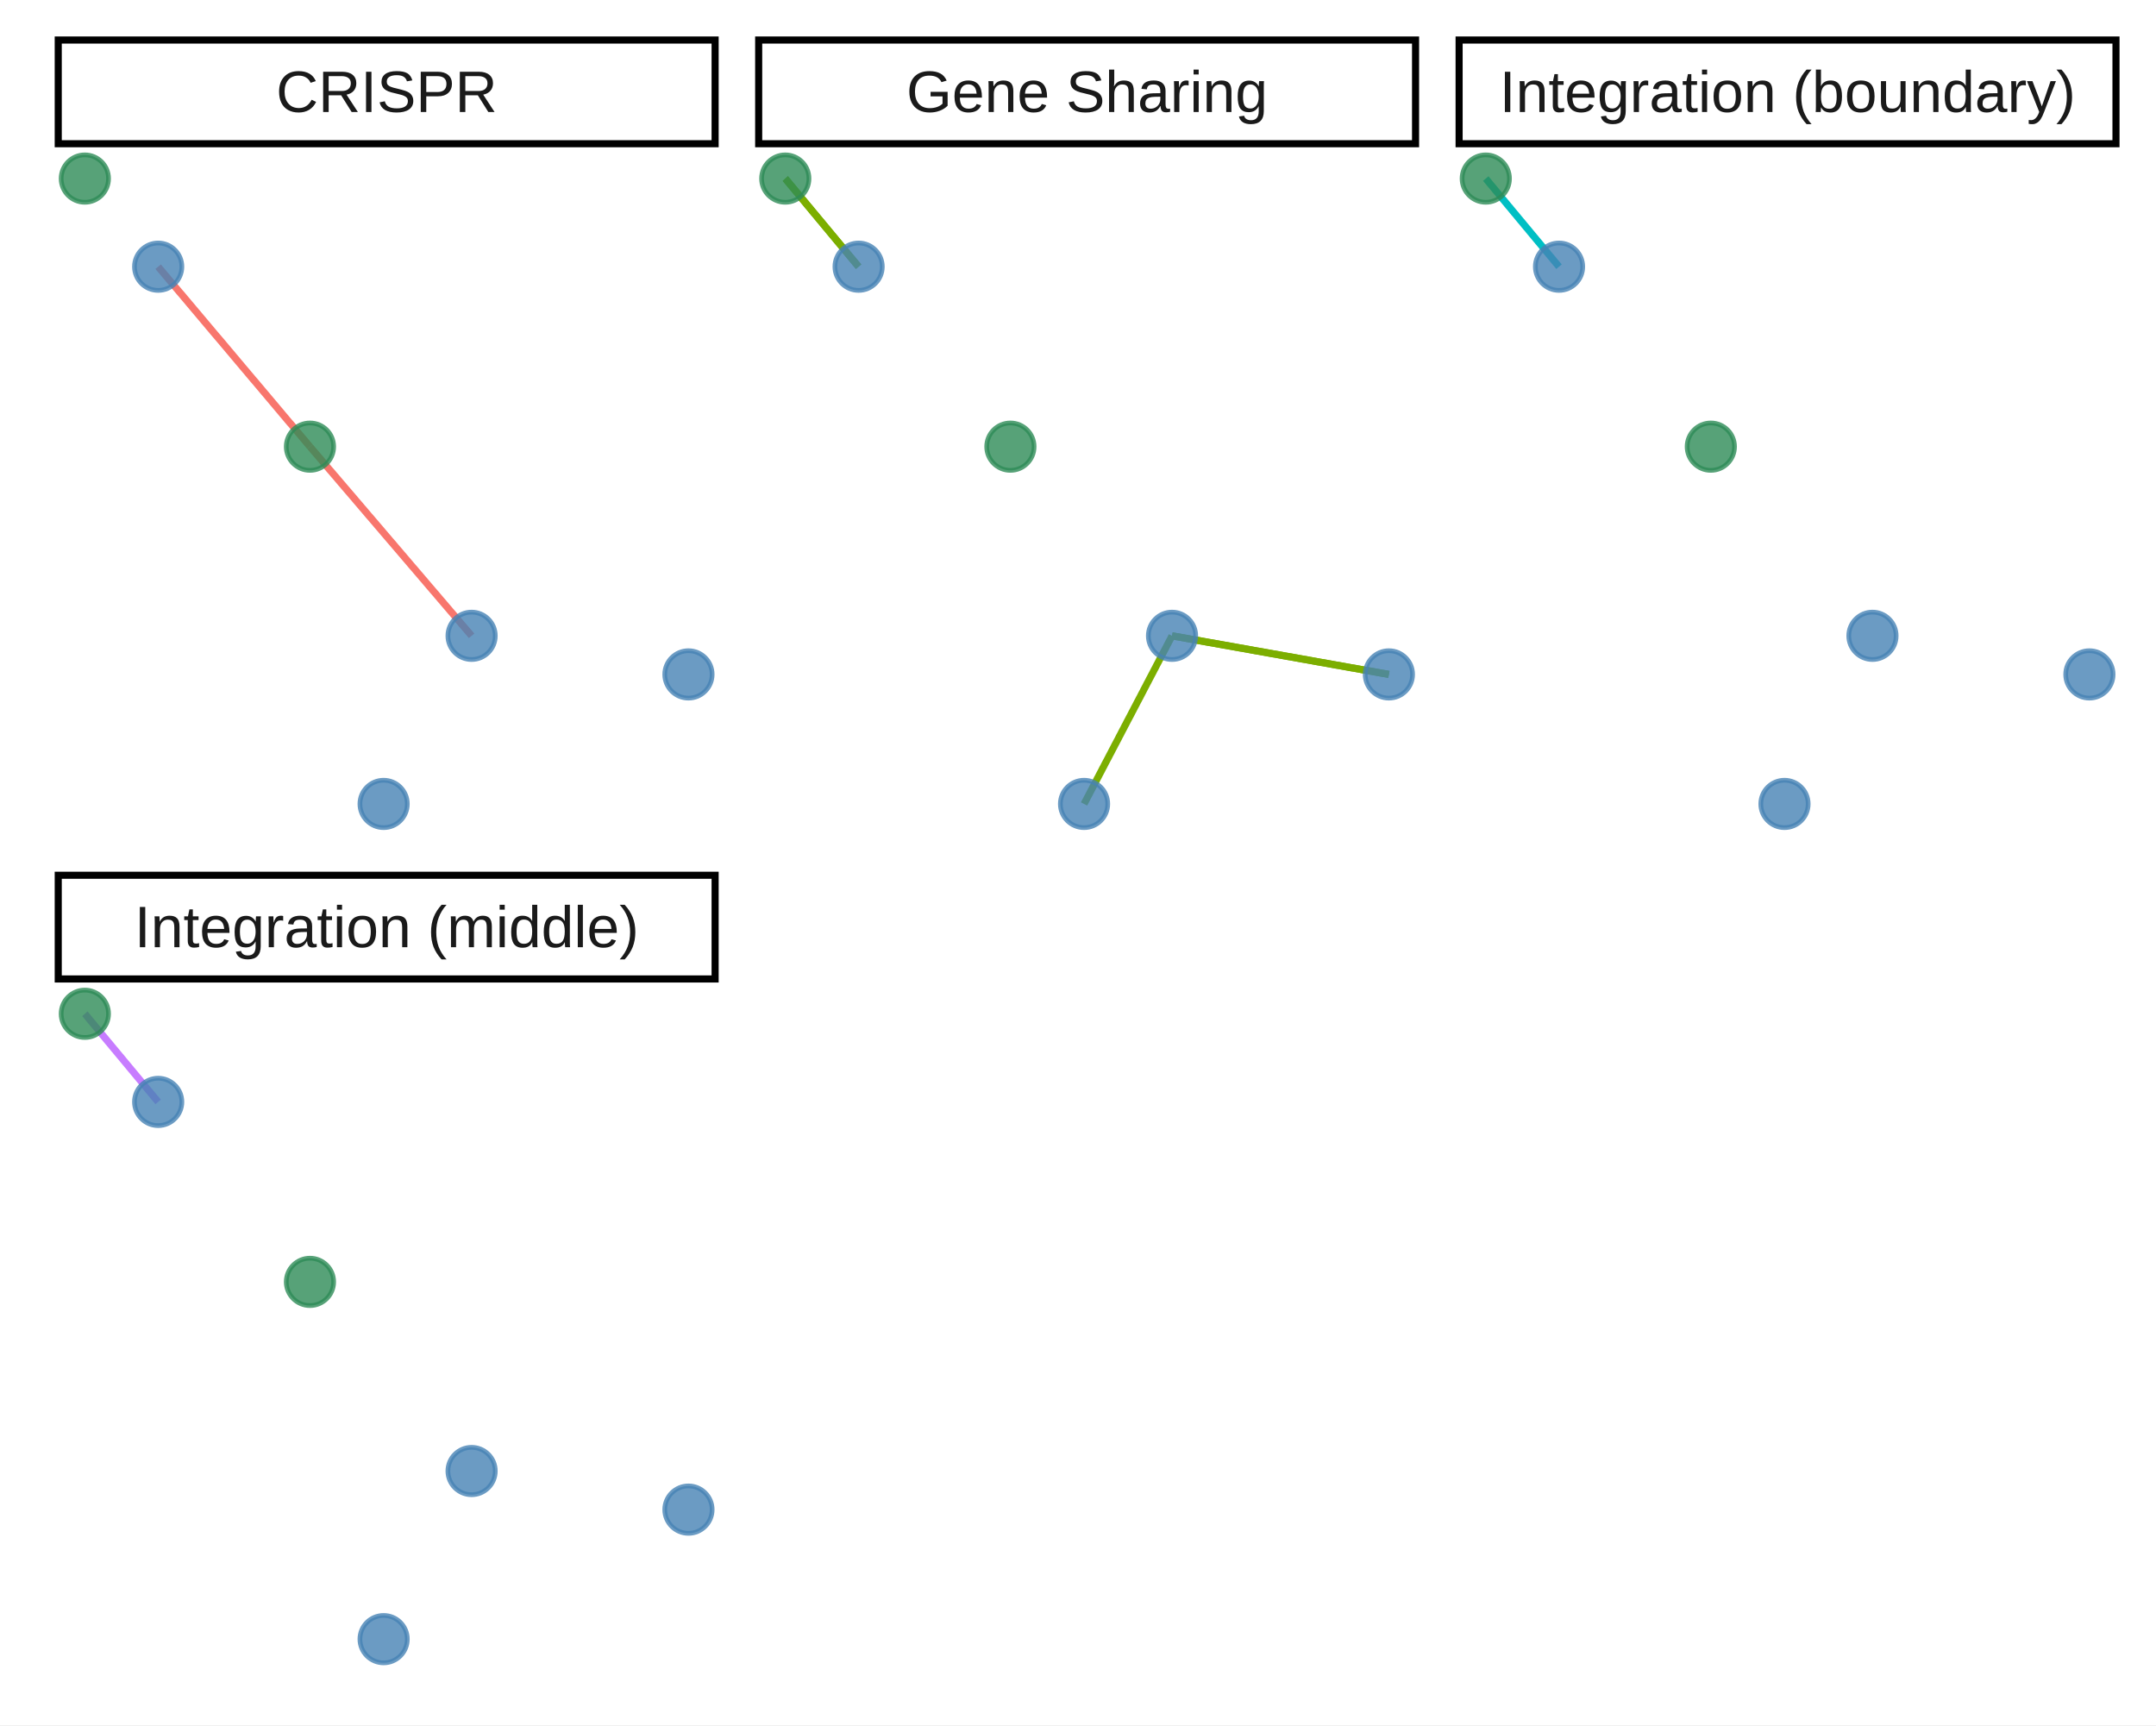
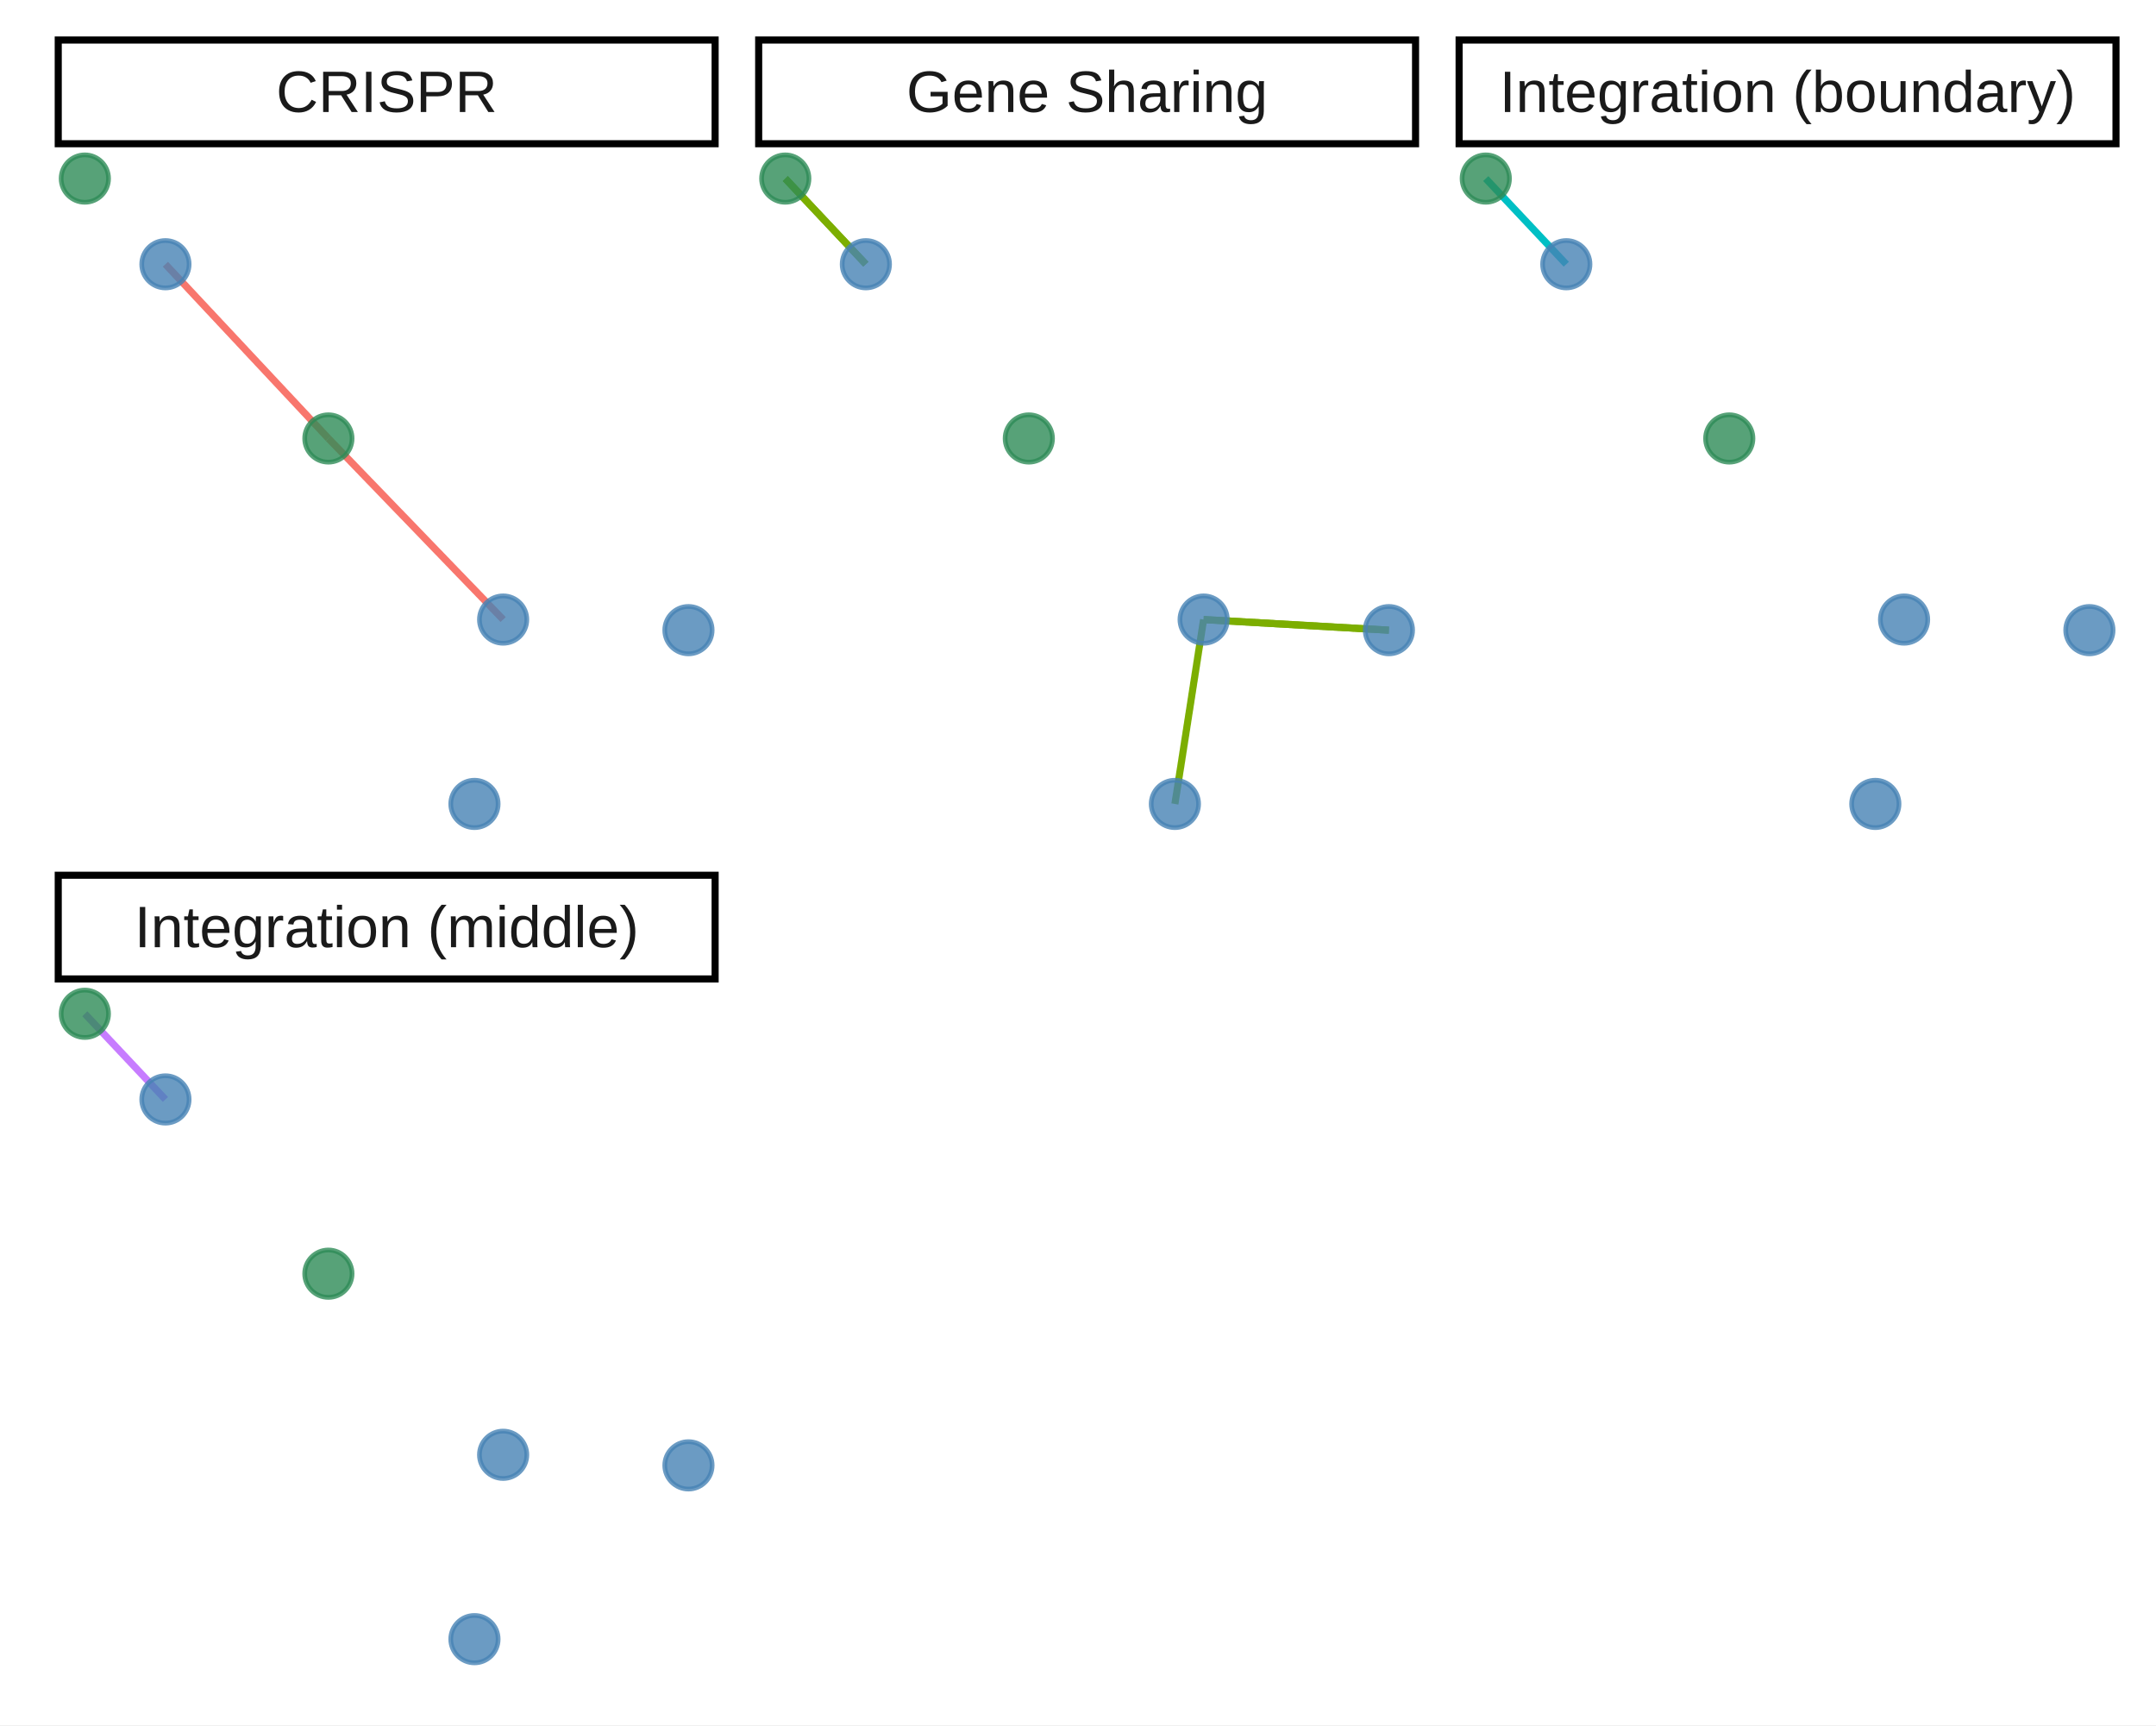
<svg xmlns="http://www.w3.org/2000/svg" width="324.00pt" height="259.20pt" viewBox="0 0 324.00 259.20">
  <g class="svglite">
    <defs>
      <style type="text/css">
    .svglite line, .svglite polyline, .svglite polygon, .svglite path, .svglite rect, .svglite circle {
      fill: none;
      stroke: #000000;
      stroke-linecap: round;
      stroke-linejoin: round;
      stroke-miterlimit: 10.00;
    }
    .svglite text {
      white-space: pre;
    }
    .svglite g.glyphgroup path {
      fill: inherit;
      stroke: none;
    }
  </style>
    </defs>
    <rect width="100%" height="100%" style="stroke: none; fill: #FFFFFF;" />
    <defs>
      <clipPath id="cpMC4wMHwzMjQuMDB8MC4wMHwyNTkuMjA=">
        <rect x="0.00" y="0.00" width="324.00" height="259.20" />
      </clipPath>
    </defs>
    <g clip-path="url(#cpMC4wMHwzMjQuMDB8MC4wMHwyNTkuMjA=)">
      <rect x="0" y="0" width="324.00" height="259.20" style="stroke-width: 1.07; stroke: #FFFFFF; fill: #FFFFFF;" />
    </g>
    <defs>
      <clipPath id="cpOC4yMnwxMDguMDB8MjIuMTN8MTI1LjQ5">
        <rect x="8.22" y="22.13" width="99.78" height="103.36" />
      </clipPath>
    </defs>
    <g clip-path="url(#cpOC4yMnwxMDguMDB8MjIuMTN8MTI1LjQ5)">
      <rect x="8.22" y="22.13" width="99.78" height="103.36" style="stroke-width: 1.07; stroke: none; fill: #FFFFFF;" />
-       <polyline points="46.58,67.11 46.83,67.40 47.07,67.69 47.32,67.97 47.56,68.26 47.81,68.55 48.05,68.83 48.30,69.12 48.54,69.41 48.79,69.70 49.03,69.98 49.28,70.27 49.52,70.56 49.77,70.84 50.02,71.13 50.26,71.42 50.51,71.70 50.75,71.99 51.00,72.28 51.24,72.57 51.49,72.85 51.73,73.14 51.98,73.43 52.22,73.71 52.47,74.00 52.72,74.29 52.96,74.57 53.21,74.86 53.45,75.15 53.70,75.44 53.94,75.72 54.19,76.01 54.43,76.30 54.68,76.58 54.92,76.87 55.17,77.16 55.41,77.45 55.66,77.73 55.91,78.02 56.15,78.31 56.40,78.59 56.64,78.88 56.89,79.17 57.13,79.45 57.38,79.74 57.62,80.03 57.87,80.32 58.11,80.60 58.36,80.89 58.60,81.18 58.85,81.46 59.10,81.75 59.34,82.04 59.59,82.33 59.83,82.61 60.08,82.90 60.32,83.19 60.57,83.47 60.81,83.76 61.06,84.05 61.30,84.33 61.55,84.62 61.79,84.91 62.04,85.20 62.29,85.48 62.53,85.77 62.78,86.06 63.02,86.34 63.27,86.63 63.51,86.92 63.76,87.20 64.00,87.49 64.25,87.78 64.49,88.07 64.74,88.35 64.98,88.64 65.23,88.93 65.48,89.21 65.72,89.50 65.97,89.79 66.21,90.08 66.46,90.36 66.70,90.65 66.95,90.94 67.19,91.22 67.44,91.51 67.68,91.80 67.93,92.08 68.17,92.37 68.42,92.66 68.67,92.95 68.91,93.23 69.16,93.52 69.40,93.81 69.65,94.09 69.89,94.38 70.14,94.67 70.38,94.95 70.63,95.24 70.87,95.53 " style="stroke-width: 1.07; stroke: #F8766D; stroke-linecap: butt;" />
-       <polyline points="46.58,67.11 46.35,66.84 46.12,66.57 45.89,66.29 45.66,66.02 45.43,65.75 45.20,65.47 44.97,65.20 44.74,64.93 44.51,64.65 44.28,64.38 44.05,64.11 43.82,63.83 43.58,63.56 43.35,63.29 43.12,63.02 42.89,62.74 42.66,62.47 42.43,62.20 42.20,61.92 41.97,61.65 41.74,61.38 41.51,61.10 41.28,60.83 41.05,60.56 40.82,60.28 40.59,60.01 40.36,59.74 40.13,59.46 39.90,59.19 39.67,58.92 39.44,58.65 39.21,58.37 38.98,58.10 38.75,57.83 38.52,57.55 38.29,57.28 38.05,57.01 37.82,56.73 37.59,56.46 37.36,56.19 37.13,55.91 36.90,55.64 36.67,55.37 36.44,55.10 36.21,54.82 35.98,54.55 35.75,54.28 35.52,54.00 35.29,53.73 35.06,53.46 34.83,53.18 34.60,52.91 34.37,52.64 34.14,52.36 33.91,52.09 33.68,51.82 33.45,51.54 33.22,51.27 32.99,51.00 32.76,50.73 32.52,50.45 32.29,50.18 32.06,49.91 31.83,49.63 31.60,49.36 31.37,49.09 31.14,48.81 30.91,48.54 30.68,48.27 30.45,47.99 30.22,47.72 29.99,47.45 29.76,47.17 29.53,46.90 29.30,46.63 29.07,46.36 28.84,46.08 28.61,45.81 28.38,45.54 28.15,45.26 27.92,44.99 27.69,44.72 27.46,44.44 27.23,44.17 26.99,43.90 26.76,43.62 26.53,43.35 26.30,43.08 26.07,42.81 25.84,42.53 25.61,42.26 25.38,41.99 25.15,41.71 24.92,41.44 24.69,41.17 24.46,40.89 24.23,40.62 24.00,40.35 23.77,40.07 " style="stroke-width: 1.07; stroke: #F8766D; stroke-linecap: butt;" />
-       <circle cx="46.58" cy="67.11" r="3.56" style="stroke-width: 0.71; stroke: #2E8B57; stroke-opacity: 0.80; fill: #2E8B57; fill-opacity: 0.80;" />
-       <circle cx="57.65" cy="120.79" r="3.56" style="stroke-width: 0.71; stroke: #4682B4; stroke-opacity: 0.80; fill: #4682B4; fill-opacity: 0.80;" />
-       <circle cx="70.87" cy="95.53" r="3.56" style="stroke-width: 0.71; stroke: #4682B4; stroke-opacity: 0.80; fill: #4682B4; fill-opacity: 0.80;" />
-       <circle cx="103.46" cy="101.33" r="3.56" style="stroke-width: 0.71; stroke: #4682B4; stroke-opacity: 0.80; fill: #4682B4; fill-opacity: 0.80;" />
-       <circle cx="23.77" cy="40.07" r="3.56" style="stroke-width: 0.71; stroke: #4682B4; stroke-opacity: 0.80; fill: #4682B4; fill-opacity: 0.80;" />
+       <polyline points="49.35,65.88 49.62,66.15 49.88,66.43 50.15,66.70 50.41,66.97 50.68,67.25 50.95,67.52 51.21,67.80 51.48,68.07 51.74,68.35 52.01,68.62 52.27,68.90 52.54,69.17 52.80,69.45 53.07,69.72 53.33,70.00 53.60,70.27 53.86,70.55 54.13,70.82 54.39,71.10 54.66,71.37 54.92,71.65 55.19,71.92 55.45,72.20 55.72,72.47 55.99,72.75 56.25,73.02 56.52,73.30 56.78,73.57 57.05,73.85 57.31,74.12 57.58,74.40 57.84,74.67 58.11,74.95 58.37,75.22 58.64,75.50 58.90,75.77 59.17,76.05 59.43,76.32 59.70,76.60 59.96,76.87 60.23,77.14 60.49,77.42 60.76,77.69 61.03,77.97 61.29,78.24 61.56,78.52 61.82,78.79 62.09,79.07 62.35,79.34 62.62,79.62 62.88,79.89 63.15,80.17 63.41,80.44 63.68,80.72 63.94,80.99 64.21,81.27 64.47,81.54 64.74,81.82 65.00,82.09 65.27,82.37 65.53,82.64 65.80,82.92 66.07,83.19 66.33,83.47 66.60,83.74 66.86,84.02 67.13,84.29 67.39,84.57 67.66,84.84 67.92,85.12 68.19,85.39 68.45,85.67 68.72,85.94 68.98,86.22 69.25,86.49 69.51,86.76 69.78,87.04 70.04,87.31 70.31,87.59 70.57,87.86 70.84,88.14 71.11,88.41 71.37,88.69 71.64,88.96 71.90,89.24 72.17,89.51 72.43,89.79 72.70,90.06 72.96,90.34 73.23,90.61 73.49,90.89 73.76,91.16 74.02,91.44 74.29,91.71 74.55,91.99 74.82,92.26 75.08,92.54 75.35,92.81 75.61,93.09 " style="stroke-width: 1.07; stroke: #F8766D; stroke-linecap: butt;" />
+       <polyline points="49.35,65.88 49.11,65.61 48.86,65.35 48.61,65.08 48.36,64.82 48.12,64.55 47.87,64.29 47.62,64.02 47.37,63.76 47.13,63.50 46.88,63.23 46.63,62.97 46.38,62.70 46.14,62.44 45.89,62.17 45.64,61.91 45.40,61.65 45.15,61.38 44.90,61.12 44.65,60.85 44.41,60.59 44.16,60.32 43.91,60.06 43.66,59.79 43.42,59.53 43.17,59.27 42.92,59.00 42.67,58.74 42.43,58.47 42.18,58.21 41.93,57.94 41.68,57.68 41.44,57.42 41.19,57.15 40.94,56.89 40.69,56.62 40.45,56.36 40.20,56.09 39.95,55.83 39.70,55.56 39.46,55.30 39.21,55.04 38.96,54.77 38.71,54.51 38.47,54.24 38.22,53.98 37.97,53.71 37.72,53.45 37.48,53.19 37.23,52.92 36.98,52.66 36.74,52.39 36.49,52.13 36.24,51.86 35.99,51.60 35.75,51.33 35.50,51.07 35.25,50.81 35.00,50.54 34.76,50.28 34.51,50.01 34.26,49.75 34.01,49.48 33.77,49.22 33.52,48.96 33.27,48.69 33.02,48.43 32.78,48.16 32.53,47.90 32.28,47.63 32.03,47.37 31.79,47.10 31.54,46.84 31.29,46.58 31.04,46.31 30.80,46.05 30.55,45.78 30.30,45.52 30.05,45.25 29.81,44.99 29.56,44.73 29.31,44.46 29.07,44.20 28.82,43.93 28.57,43.67 28.32,43.40 28.08,43.14 27.83,42.87 27.58,42.61 27.33,42.35 27.09,42.08 26.84,41.82 26.59,41.55 26.34,41.29 26.10,41.02 25.85,40.76 25.60,40.50 25.35,40.23 25.11,39.97 24.86,39.70 " style="stroke-width: 1.07; stroke: #F8766D; stroke-linecap: butt;" />
+       <circle cx="49.35" cy="65.88" r="3.56" style="stroke-width: 0.71; stroke: #2E8B57; stroke-opacity: 0.80; fill: #2E8B57; fill-opacity: 0.80;" />
+       <circle cx="71.30" cy="120.79" r="3.56" style="stroke-width: 0.71; stroke: #4682B4; stroke-opacity: 0.80; fill: #4682B4; fill-opacity: 0.80;" />
+       <circle cx="75.61" cy="93.09" r="3.56" style="stroke-width: 0.71; stroke: #4682B4; stroke-opacity: 0.80; fill: #4682B4; fill-opacity: 0.80;" />
+       <circle cx="103.46" cy="94.68" r="3.56" style="stroke-width: 0.71; stroke: #4682B4; stroke-opacity: 0.80; fill: #4682B4; fill-opacity: 0.80;" />
+       <circle cx="24.86" cy="39.70" r="3.56" style="stroke-width: 0.71; stroke: #4682B4; stroke-opacity: 0.80; fill: #4682B4; fill-opacity: 0.80;" />
      <circle cx="12.75" cy="26.83" r="3.56" style="stroke-width: 0.71; stroke: #2E8B57; stroke-opacity: 0.80; fill: #2E8B57; fill-opacity: 0.80;" />
    </g>
    <g clip-path="url(#cpMC4wMHwzMjQuMDB8MC4wMHwyNTkuMjA=)">
</g>
    <defs>
      <clipPath id="cpOC4yMnwxMDguMDB8MTQ3LjYyfDI1MC45OA==">
        <rect x="8.22" y="147.62" width="99.78" height="103.36" />
      </clipPath>
    </defs>
    <g clip-path="url(#cpOC4yMnwxMDguMDB8MTQ3LjYyfDI1MC45OA==)">
      <rect x="8.22" y="147.62" width="99.78" height="103.36" style="stroke-width: 1.07; stroke: none; fill: #FFFFFF;" />
-       <polyline points="23.77,165.56 23.66,165.43 23.55,165.30 23.44,165.16 23.32,165.03 23.21,164.90 23.10,164.76 22.99,164.63 22.88,164.49 22.77,164.36 22.66,164.23 22.55,164.09 22.43,163.96 22.32,163.83 22.21,163.69 22.10,163.56 21.99,163.42 21.88,163.29 21.77,163.16 21.66,163.02 21.54,162.89 21.43,162.75 21.32,162.62 21.21,162.49 21.10,162.35 20.99,162.22 20.88,162.09 20.77,161.95 20.65,161.82 20.54,161.68 20.43,161.55 20.32,161.42 20.21,161.28 20.10,161.15 19.99,161.02 19.88,160.88 19.76,160.75 19.65,160.61 19.54,160.48 19.43,160.35 19.32,160.21 19.21,160.08 19.10,159.95 18.99,159.81 18.87,159.68 18.76,159.54 18.65,159.41 18.54,159.28 18.43,159.14 18.32,159.01 18.21,158.87 18.10,158.74 17.98,158.61 17.87,158.47 17.76,158.34 17.65,158.21 17.54,158.07 17.43,157.94 17.32,157.80 17.20,157.67 17.09,157.54 16.98,157.40 16.87,157.27 16.76,157.14 16.65,157.00 16.54,156.87 16.43,156.73 16.31,156.60 16.20,156.47 16.09,156.33 15.98,156.20 15.87,156.07 15.76,155.93 15.65,155.80 15.54,155.66 15.42,155.53 15.31,155.40 15.20,155.26 15.09,155.13 14.98,154.99 14.87,154.86 14.76,154.73 14.65,154.59 14.53,154.46 14.42,154.33 14.31,154.19 14.20,154.06 14.09,153.92 13.98,153.79 13.87,153.66 13.76,153.52 13.64,153.39 13.53,153.26 13.42,153.12 13.31,152.99 13.20,152.85 13.09,152.72 12.98,152.59 12.87,152.45 12.75,152.32 " style="stroke-width: 1.07; stroke: #C77CFF; stroke-linecap: butt;" />
-       <circle cx="46.58" cy="192.60" r="3.56" style="stroke-width: 0.71; stroke: #2E8B57; stroke-opacity: 0.80; fill: #2E8B57; fill-opacity: 0.80;" />
-       <circle cx="57.65" cy="246.28" r="3.56" style="stroke-width: 0.71; stroke: #4682B4; stroke-opacity: 0.80; fill: #4682B4; fill-opacity: 0.80;" />
-       <circle cx="70.87" cy="221.02" r="3.56" style="stroke-width: 0.71; stroke: #4682B4; stroke-opacity: 0.80; fill: #4682B4; fill-opacity: 0.80;" />
-       <circle cx="103.46" cy="226.82" r="3.56" style="stroke-width: 0.71; stroke: #4682B4; stroke-opacity: 0.80; fill: #4682B4; fill-opacity: 0.80;" />
-       <circle cx="23.77" cy="165.56" r="3.56" style="stroke-width: 0.71; stroke: #4682B4; stroke-opacity: 0.80; fill: #4682B4; fill-opacity: 0.80;" />
+       <polyline points="24.86,165.19 24.74,165.06 24.61,164.93 24.49,164.80 24.37,164.67 24.25,164.54 24.13,164.41 24.00,164.28 23.88,164.15 23.76,164.02 23.64,163.89 23.51,163.76 23.39,163.63 23.27,163.50 23.15,163.37 23.02,163.24 22.90,163.11 22.78,162.98 22.66,162.85 22.54,162.72 22.41,162.59 22.29,162.46 22.17,162.33 22.05,162.20 21.92,162.07 21.80,161.94 21.68,161.81 21.56,161.68 21.44,161.55 21.31,161.42 21.19,161.29 21.07,161.16 20.95,161.03 20.82,160.90 20.70,160.77 20.58,160.64 20.46,160.51 20.34,160.38 20.21,160.25 20.09,160.12 19.97,159.99 19.85,159.86 19.72,159.73 19.60,159.60 19.48,159.47 19.36,159.34 19.23,159.21 19.11,159.08 18.99,158.95 18.87,158.82 18.75,158.69 18.62,158.56 18.50,158.43 18.38,158.30 18.26,158.17 18.13,158.04 18.01,157.91 17.89,157.78 17.77,157.65 17.65,157.52 17.52,157.39 17.40,157.26 17.28,157.13 17.16,157.00 17.03,156.87 16.91,156.74 16.79,156.61 16.67,156.48 16.54,156.35 16.42,156.22 16.30,156.09 16.18,155.96 16.06,155.83 15.93,155.70 15.81,155.57 15.69,155.44 15.57,155.31 15.44,155.18 15.32,155.05 15.20,154.92 15.08,154.79 14.96,154.66 14.83,154.53 14.71,154.40 14.59,154.27 14.47,154.14 14.34,154.01 14.22,153.88 14.10,153.75 13.98,153.62 13.86,153.49 13.73,153.36 13.61,153.23 13.49,153.10 13.37,152.97 13.24,152.84 13.12,152.71 13.00,152.58 12.88,152.45 12.75,152.32 " style="stroke-width: 1.07; stroke: #C77CFF; stroke-linecap: butt;" />
+       <circle cx="49.35" cy="191.37" r="3.56" style="stroke-width: 0.71; stroke: #2E8B57; stroke-opacity: 0.80; fill: #2E8B57; fill-opacity: 0.80;" />
+       <circle cx="71.30" cy="246.28" r="3.56" style="stroke-width: 0.71; stroke: #4682B4; stroke-opacity: 0.80; fill: #4682B4; fill-opacity: 0.80;" />
+       <circle cx="75.61" cy="218.58" r="3.56" style="stroke-width: 0.71; stroke: #4682B4; stroke-opacity: 0.80; fill: #4682B4; fill-opacity: 0.80;" />
+       <circle cx="103.46" cy="220.17" r="3.56" style="stroke-width: 0.71; stroke: #4682B4; stroke-opacity: 0.80; fill: #4682B4; fill-opacity: 0.80;" />
+       <circle cx="24.86" cy="165.19" r="3.56" style="stroke-width: 0.71; stroke: #4682B4; stroke-opacity: 0.80; fill: #4682B4; fill-opacity: 0.80;" />
      <circle cx="12.75" cy="152.32" r="3.56" style="stroke-width: 0.71; stroke: #2E8B57; stroke-opacity: 0.80; fill: #2E8B57; fill-opacity: 0.80;" />
    </g>
    <g clip-path="url(#cpMC4wMHwzMjQuMDB8MC4wMHwyNTkuMjA=)">
</g>
    <defs>
      <clipPath id="cpMTEzLjQ4fDIxMy4yNnwyMi4xM3wxMjUuNDk=">
        <rect x="113.48" y="22.13" width="99.78" height="103.36" />
      </clipPath>
    </defs>
    <g clip-path="url(#cpMTEzLjQ4fDIxMy4yNnwyMi4xM3wxMjUuNDk=)">
      <rect x="113.48" y="22.13" width="99.78" height="103.36" style="stroke-width: 1.07; stroke: none; fill: #FFFFFF;" />
-       <polyline points="162.91,120.79 163.04,120.54 163.18,120.28 163.31,120.03 163.44,119.77 163.58,119.52 163.71,119.26 163.84,119.01 163.98,118.75 164.11,118.50 164.24,118.24 164.38,117.99 164.51,117.73 164.65,117.47 164.78,117.22 164.91,116.96 165.05,116.71 165.18,116.45 165.31,116.20 165.45,115.94 165.58,115.69 165.71,115.43 165.85,115.18 165.98,114.92 166.11,114.67 166.25,114.41 166.38,114.16 166.52,113.90 166.65,113.65 166.78,113.39 166.92,113.14 167.05,112.88 167.18,112.63 167.32,112.37 167.45,112.12 167.58,111.86 167.72,111.61 167.85,111.35 167.99,111.10 168.12,110.84 168.25,110.58 168.39,110.33 168.52,110.07 168.65,109.82 168.79,109.56 168.92,109.31 169.05,109.05 169.19,108.80 169.32,108.54 169.45,108.29 169.59,108.03 169.72,107.78 169.86,107.52 169.99,107.27 170.12,107.01 170.26,106.76 170.39,106.50 170.52,106.25 170.66,105.99 170.79,105.74 170.92,105.48 171.06,105.23 171.19,104.97 171.33,104.72 171.46,104.46 171.59,104.21 171.73,103.95 171.86,103.69 171.99,103.44 172.13,103.18 172.26,102.93 172.39,102.67 172.53,102.42 172.66,102.16 172.79,101.91 172.93,101.65 173.06,101.40 173.20,101.14 173.33,100.89 173.46,100.63 173.60,100.38 173.73,100.12 173.86,99.87 174.00,99.61 174.13,99.36 174.26,99.10 174.40,98.85 174.53,98.59 174.66,98.34 174.80,98.08 174.93,97.83 175.07,97.57 175.20,97.32 175.33,97.06 175.47,96.80 175.60,96.55 175.73,96.29 175.87,96.04 176.00,95.78 176.13,95.53 " style="stroke-width: 1.07; stroke: #7CAE00; stroke-linecap: butt;" />
-       <polyline points="176.13,95.53 176.46,95.59 176.79,95.65 177.12,95.70 177.45,95.76 177.78,95.82 178.11,95.88 178.44,95.94 178.77,96.00 179.10,96.06 179.43,96.12 179.76,96.17 180.08,96.23 180.41,96.29 180.74,96.35 181.07,96.41 181.40,96.47 181.73,96.53 182.06,96.58 182.39,96.64 182.72,96.70 183.05,96.76 183.38,96.82 183.71,96.88 184.04,96.94 184.36,96.99 184.69,97.05 185.02,97.11 185.35,97.17 185.68,97.23 186.01,97.29 186.34,97.35 186.67,97.40 187.00,97.46 187.33,97.52 187.66,97.58 187.99,97.64 188.31,97.70 188.64,97.76 188.97,97.82 189.30,97.87 189.63,97.93 189.96,97.99 190.29,98.05 190.62,98.11 190.95,98.17 191.28,98.23 191.61,98.28 191.94,98.34 192.27,98.40 192.59,98.46 192.92,98.52 193.25,98.58 193.58,98.64 193.91,98.69 194.24,98.75 194.57,98.81 194.90,98.87 195.23,98.93 195.56,98.99 195.89,99.05 196.22,99.10 196.54,99.16 196.87,99.22 197.20,99.28 197.53,99.34 197.86,99.40 198.19,99.46 198.52,99.52 198.85,99.57 199.18,99.63 199.51,99.69 199.84,99.75 200.17,99.81 200.49,99.87 200.82,99.93 201.15,99.98 201.48,100.04 201.81,100.10 202.14,100.16 202.47,100.22 202.80,100.28 203.13,100.34 203.46,100.39 203.79,100.45 204.12,100.51 204.45,100.57 204.77,100.63 205.10,100.69 205.43,100.75 205.76,100.80 206.09,100.86 206.42,100.92 206.75,100.98 207.08,101.04 207.41,101.10 207.74,101.16 208.07,101.21 208.40,101.27 208.72,101.33 " style="stroke-width: 1.07; stroke: #7CAE00; stroke-linecap: butt;" />
-       <polyline points="176.13,95.53 176.46,95.59 176.79,95.65 177.12,95.70 177.45,95.76 177.78,95.82 178.11,95.88 178.44,95.94 178.77,96.00 179.10,96.06 179.43,96.12 179.76,96.17 180.08,96.23 180.41,96.29 180.74,96.35 181.07,96.41 181.40,96.47 181.73,96.53 182.06,96.58 182.39,96.64 182.72,96.70 183.05,96.76 183.38,96.82 183.71,96.88 184.04,96.94 184.36,96.99 184.69,97.05 185.02,97.11 185.35,97.17 185.68,97.23 186.01,97.29 186.34,97.35 186.67,97.40 187.00,97.46 187.33,97.52 187.66,97.58 187.99,97.64 188.31,97.70 188.64,97.76 188.97,97.82 189.30,97.87 189.63,97.93 189.96,97.99 190.29,98.05 190.62,98.11 190.95,98.17 191.28,98.23 191.61,98.28 191.94,98.34 192.27,98.40 192.59,98.46 192.92,98.52 193.25,98.58 193.58,98.64 193.91,98.69 194.24,98.75 194.57,98.81 194.90,98.87 195.23,98.93 195.56,98.99 195.89,99.05 196.22,99.10 196.54,99.16 196.87,99.22 197.20,99.28 197.53,99.34 197.86,99.40 198.19,99.46 198.52,99.52 198.85,99.57 199.18,99.63 199.51,99.69 199.84,99.75 200.17,99.81 200.49,99.87 200.82,99.93 201.15,99.98 201.48,100.04 201.81,100.10 202.14,100.16 202.47,100.22 202.80,100.28 203.13,100.34 203.46,100.39 203.79,100.45 204.12,100.51 204.45,100.57 204.77,100.63 205.10,100.69 205.43,100.75 205.76,100.80 206.09,100.86 206.42,100.92 206.75,100.98 207.08,101.04 207.41,101.10 207.74,101.16 208.07,101.21 208.40,101.27 208.72,101.33 " style="stroke-width: 1.07; stroke: #7CAE00; stroke-linecap: butt;" />
-       <polyline points="129.03,40.07 128.92,39.94 128.81,39.81 128.70,39.67 128.58,39.54 128.47,39.40 128.36,39.27 128.25,39.14 128.14,39.00 128.03,38.87 127.92,38.74 127.81,38.60 127.69,38.47 127.58,38.33 127.47,38.20 127.36,38.07 127.25,37.93 127.14,37.80 127.03,37.67 126.92,37.53 126.80,37.40 126.69,37.26 126.58,37.13 126.47,37.00 126.36,36.86 126.25,36.73 126.14,36.60 126.03,36.46 125.91,36.33 125.80,36.19 125.69,36.06 125.58,35.93 125.47,35.79 125.36,35.66 125.25,35.53 125.14,35.39 125.02,35.26 124.91,35.12 124.80,34.99 124.69,34.86 124.58,34.72 124.47,34.59 124.36,34.45 124.25,34.32 124.13,34.19 124.02,34.05 123.91,33.92 123.80,33.79 123.69,33.65 123.58,33.52 123.47,33.38 123.36,33.25 123.24,33.12 123.13,32.98 123.02,32.85 122.91,32.72 122.80,32.58 122.69,32.45 122.58,32.31 122.47,32.18 122.35,32.05 122.24,31.91 122.13,31.78 122.02,31.65 121.91,31.51 121.80,31.38 121.69,31.24 121.58,31.11 121.46,30.98 121.35,30.84 121.24,30.71 121.13,30.57 121.02,30.44 120.91,30.31 120.80,30.17 120.69,30.04 120.57,29.91 120.46,29.77 120.35,29.64 120.24,29.50 120.13,29.37 120.02,29.24 119.91,29.10 119.80,28.97 119.68,28.84 119.57,28.70 119.46,28.57 119.35,28.43 119.24,28.30 119.13,28.17 119.02,28.03 118.90,27.90 118.79,27.77 118.68,27.63 118.57,27.50 118.46,27.36 118.35,27.23 118.24,27.10 118.13,26.96 118.01,26.83 " style="stroke-width: 1.07; stroke: #7CAE00; stroke-linecap: butt;" />
-       <polyline points="129.03,40.07 128.92,39.94 128.81,39.81 128.70,39.67 128.58,39.54 128.47,39.40 128.36,39.27 128.25,39.14 128.14,39.00 128.03,38.87 127.92,38.74 127.81,38.60 127.69,38.47 127.58,38.33 127.47,38.20 127.36,38.07 127.25,37.93 127.14,37.80 127.03,37.67 126.92,37.53 126.80,37.40 126.69,37.26 126.58,37.13 126.47,37.00 126.36,36.86 126.25,36.73 126.14,36.60 126.03,36.46 125.91,36.33 125.80,36.19 125.69,36.06 125.58,35.93 125.47,35.79 125.36,35.66 125.25,35.53 125.14,35.39 125.02,35.26 124.91,35.12 124.80,34.99 124.69,34.86 124.58,34.72 124.47,34.59 124.36,34.45 124.25,34.32 124.13,34.19 124.02,34.05 123.91,33.92 123.80,33.79 123.69,33.65 123.58,33.52 123.47,33.38 123.36,33.25 123.24,33.12 123.13,32.98 123.02,32.85 122.91,32.72 122.80,32.58 122.69,32.45 122.58,32.31 122.47,32.18 122.35,32.05 122.24,31.91 122.13,31.78 122.02,31.65 121.91,31.51 121.80,31.38 121.69,31.24 121.58,31.11 121.46,30.98 121.35,30.84 121.24,30.71 121.13,30.57 121.02,30.44 120.91,30.31 120.80,30.17 120.69,30.04 120.57,29.91 120.46,29.77 120.35,29.64 120.24,29.50 120.13,29.37 120.02,29.24 119.91,29.10 119.80,28.97 119.68,28.84 119.57,28.70 119.46,28.57 119.35,28.43 119.24,28.30 119.13,28.17 119.02,28.03 118.90,27.90 118.79,27.77 118.68,27.63 118.57,27.50 118.46,27.36 118.35,27.23 118.24,27.10 118.13,26.96 118.01,26.83 " style="stroke-width: 1.07; stroke: #7CAE00; stroke-linecap: butt;" />
-       <circle cx="151.84" cy="67.11" r="3.56" style="stroke-width: 0.71; stroke: #2E8B57; stroke-opacity: 0.80; fill: #2E8B57; fill-opacity: 0.80;" />
-       <circle cx="162.91" cy="120.79" r="3.56" style="stroke-width: 0.71; stroke: #4682B4; stroke-opacity: 0.80; fill: #4682B4; fill-opacity: 0.80;" />
-       <circle cx="176.13" cy="95.53" r="3.56" style="stroke-width: 0.71; stroke: #4682B4; stroke-opacity: 0.80; fill: #4682B4; fill-opacity: 0.80;" />
-       <circle cx="208.72" cy="101.33" r="3.56" style="stroke-width: 0.71; stroke: #4682B4; stroke-opacity: 0.80; fill: #4682B4; fill-opacity: 0.80;" />
-       <circle cx="129.03" cy="40.07" r="3.56" style="stroke-width: 0.71; stroke: #4682B4; stroke-opacity: 0.80; fill: #4682B4; fill-opacity: 0.80;" />
+       <polyline points="176.56,120.79 176.61,120.51 176.65,120.23 176.69,119.95 176.74,119.67 176.78,119.39 176.83,119.11 176.87,118.83 176.91,118.55 176.96,118.27 177.00,117.99 177.04,117.71 177.09,117.43 177.13,117.15 177.17,116.87 177.22,116.59 177.26,116.31 177.30,116.03 177.35,115.75 177.39,115.48 177.44,115.20 177.48,114.92 177.52,114.64 177.57,114.36 177.61,114.08 177.65,113.80 177.70,113.52 177.74,113.24 177.78,112.96 177.83,112.68 177.87,112.40 177.91,112.12 177.96,111.84 178.00,111.56 178.04,111.28 178.09,111.00 178.13,110.72 178.18,110.44 178.22,110.16 178.26,109.88 178.31,109.60 178.35,109.32 178.39,109.04 178.44,108.76 178.48,108.48 178.52,108.20 178.57,107.92 178.61,107.64 178.65,107.36 178.70,107.08 178.74,106.80 178.79,106.52 178.83,106.24 178.87,105.96 178.92,105.68 178.96,105.40 179.00,105.12 179.05,104.84 179.09,104.56 179.13,104.28 179.18,104.00 179.22,103.72 179.26,103.44 179.31,103.16 179.35,102.88 179.39,102.60 179.44,102.32 179.48,102.04 179.53,101.76 179.57,101.48 179.61,101.20 179.66,100.92 179.70,100.64 179.74,100.36 179.79,100.08 179.83,99.80 179.87,99.52 179.92,99.24 179.96,98.96 180.00,98.68 180.05,98.40 180.09,98.12 180.13,97.84 180.18,97.56 180.22,97.28 180.27,97.00 180.31,96.72 180.35,96.44 180.40,96.17 180.44,95.89 180.48,95.61 180.53,95.33 180.57,95.05 180.61,94.77 180.66,94.49 180.70,94.21 180.74,93.93 180.79,93.65 180.83,93.37 180.88,93.09 " style="stroke-width: 1.07; stroke: #7CAE00; stroke-linecap: butt;" />
+       <polyline points="180.88,93.09 181.16,93.10 181.44,93.12 181.72,93.14 182.00,93.15 182.28,93.17 182.56,93.18 182.84,93.20 183.13,93.22 183.41,93.23 183.69,93.25 183.97,93.26 184.25,93.28 184.53,93.30 184.81,93.31 185.09,93.33 185.38,93.34 185.66,93.36 185.94,93.38 186.22,93.39 186.50,93.41 186.78,93.43 187.06,93.44 187.35,93.46 187.63,93.47 187.91,93.49 188.19,93.51 188.47,93.52 188.75,93.54 189.03,93.55 189.31,93.57 189.60,93.59 189.88,93.60 190.16,93.62 190.44,93.63 190.72,93.65 191.00,93.67 191.28,93.68 191.56,93.70 191.85,93.72 192.13,93.73 192.41,93.75 192.69,93.76 192.97,93.78 193.25,93.80 193.53,93.81 193.82,93.83 194.10,93.84 194.38,93.86 194.66,93.88 194.94,93.89 195.22,93.91 195.50,93.93 195.78,93.94 196.07,93.96 196.35,93.97 196.63,93.99 196.91,94.01 197.19,94.02 197.47,94.04 197.75,94.05 198.04,94.07 198.32,94.09 198.60,94.10 198.88,94.12 199.16,94.13 199.44,94.15 199.72,94.17 200.00,94.18 200.29,94.20 200.57,94.22 200.85,94.23 201.13,94.25 201.41,94.26 201.69,94.28 201.97,94.30 202.25,94.31 202.54,94.33 202.82,94.34 203.10,94.36 203.38,94.38 203.66,94.39 203.94,94.41 204.22,94.43 204.51,94.44 204.79,94.46 205.07,94.47 205.35,94.49 205.63,94.51 205.91,94.52 206.19,94.54 206.47,94.55 206.76,94.57 207.04,94.59 207.32,94.60 207.60,94.62 207.88,94.63 208.16,94.65 208.44,94.67 208.72,94.68 " style="stroke-width: 1.07; stroke: #7CAE00; stroke-linecap: butt;" />
+       <polyline points="180.88,93.09 181.16,93.10 181.44,93.12 181.72,93.14 182.00,93.15 182.28,93.17 182.56,93.18 182.84,93.20 183.13,93.22 183.41,93.23 183.69,93.25 183.97,93.26 184.25,93.28 184.53,93.30 184.81,93.31 185.09,93.33 185.38,93.34 185.66,93.36 185.94,93.38 186.22,93.39 186.50,93.41 186.78,93.43 187.06,93.44 187.35,93.46 187.63,93.47 187.91,93.49 188.19,93.51 188.47,93.52 188.75,93.54 189.03,93.55 189.31,93.57 189.60,93.59 189.88,93.60 190.16,93.62 190.44,93.63 190.72,93.65 191.00,93.67 191.28,93.68 191.56,93.70 191.85,93.72 192.13,93.73 192.41,93.75 192.69,93.76 192.97,93.78 193.25,93.80 193.53,93.81 193.82,93.83 194.10,93.84 194.38,93.86 194.66,93.88 194.94,93.89 195.22,93.91 195.50,93.93 195.78,93.94 196.07,93.96 196.35,93.97 196.63,93.99 196.91,94.01 197.19,94.02 197.47,94.04 197.75,94.05 198.04,94.07 198.32,94.09 198.60,94.10 198.88,94.12 199.16,94.13 199.44,94.15 199.72,94.17 200.00,94.18 200.29,94.20 200.57,94.22 200.85,94.23 201.13,94.25 201.41,94.26 201.69,94.28 201.97,94.30 202.25,94.31 202.54,94.33 202.82,94.34 203.10,94.36 203.38,94.38 203.66,94.39 203.94,94.41 204.22,94.43 204.51,94.44 204.79,94.46 205.07,94.47 205.35,94.49 205.63,94.51 205.91,94.52 206.19,94.54 206.47,94.55 206.76,94.57 207.04,94.59 207.32,94.60 207.60,94.62 207.88,94.63 208.16,94.65 208.44,94.67 208.72,94.68 " style="stroke-width: 1.07; stroke: #7CAE00; stroke-linecap: butt;" />
+       <polyline points="130.12,39.70 130.00,39.57 129.87,39.44 129.75,39.31 129.63,39.18 129.51,39.05 129.39,38.92 129.26,38.79 129.14,38.66 129.02,38.53 128.90,38.40 128.77,38.27 128.65,38.14 128.53,38.01 128.41,37.88 128.29,37.75 128.16,37.62 128.04,37.49 127.92,37.36 127.80,37.23 127.67,37.10 127.55,36.97 127.43,36.84 127.31,36.71 127.18,36.58 127.06,36.45 126.94,36.32 126.82,36.19 126.70,36.06 126.57,35.93 126.45,35.80 126.33,35.67 126.21,35.54 126.08,35.41 125.96,35.28 125.84,35.15 125.72,35.02 125.60,34.89 125.47,34.76 125.35,34.63 125.23,34.50 125.11,34.37 124.98,34.24 124.86,34.11 124.74,33.98 124.62,33.85 124.49,33.72 124.37,33.59 124.25,33.46 124.13,33.33 124.01,33.20 123.88,33.07 123.76,32.94 123.64,32.81 123.52,32.68 123.39,32.55 123.27,32.42 123.15,32.29 123.03,32.16 122.91,32.03 122.78,31.90 122.66,31.77 122.54,31.64 122.42,31.51 122.29,31.38 122.17,31.25 122.05,31.12 121.93,30.99 121.81,30.86 121.68,30.73 121.56,30.60 121.44,30.47 121.32,30.34 121.19,30.21 121.07,30.08 120.95,29.95 120.83,29.82 120.70,29.69 120.58,29.56 120.46,29.43 120.34,29.30 120.22,29.17 120.09,29.04 119.97,28.91 119.85,28.78 119.73,28.65 119.60,28.52 119.48,28.39 119.36,28.26 119.24,28.13 119.12,28.00 118.99,27.87 118.87,27.74 118.75,27.61 118.63,27.48 118.50,27.35 118.38,27.22 118.26,27.09 118.14,26.96 118.01,26.83 " style="stroke-width: 1.07; stroke: #7CAE00; stroke-linecap: butt;" />
+       <polyline points="130.12,39.70 130.00,39.57 129.87,39.44 129.75,39.31 129.63,39.18 129.51,39.05 129.39,38.92 129.26,38.79 129.14,38.66 129.02,38.53 128.90,38.40 128.77,38.27 128.65,38.14 128.53,38.01 128.41,37.88 128.29,37.75 128.16,37.62 128.04,37.49 127.92,37.36 127.80,37.23 127.67,37.10 127.55,36.97 127.43,36.84 127.31,36.71 127.18,36.58 127.06,36.45 126.94,36.32 126.82,36.19 126.70,36.06 126.57,35.93 126.45,35.80 126.33,35.67 126.21,35.54 126.08,35.41 125.96,35.28 125.84,35.15 125.72,35.02 125.60,34.89 125.47,34.76 125.35,34.63 125.23,34.50 125.11,34.37 124.98,34.24 124.86,34.11 124.74,33.98 124.62,33.85 124.49,33.72 124.37,33.59 124.25,33.46 124.13,33.33 124.01,33.20 123.88,33.07 123.76,32.94 123.64,32.81 123.52,32.68 123.39,32.55 123.27,32.42 123.15,32.29 123.03,32.16 122.91,32.03 122.78,31.90 122.66,31.77 122.54,31.64 122.42,31.51 122.29,31.38 122.17,31.25 122.05,31.12 121.93,30.99 121.81,30.86 121.68,30.73 121.56,30.60 121.44,30.47 121.32,30.34 121.19,30.21 121.07,30.08 120.95,29.95 120.83,29.82 120.70,29.69 120.58,29.56 120.46,29.43 120.34,29.30 120.22,29.17 120.09,29.04 119.97,28.91 119.85,28.78 119.73,28.65 119.60,28.52 119.48,28.39 119.36,28.26 119.24,28.13 119.12,28.00 118.99,27.87 118.87,27.74 118.75,27.61 118.63,27.48 118.50,27.35 118.38,27.22 118.26,27.09 118.14,26.96 118.01,26.83 " style="stroke-width: 1.07; stroke: #7CAE00; stroke-linecap: butt;" />
+       <circle cx="154.61" cy="65.88" r="3.56" style="stroke-width: 0.71; stroke: #2E8B57; stroke-opacity: 0.80; fill: #2E8B57; fill-opacity: 0.80;" />
+       <circle cx="176.56" cy="120.79" r="3.56" style="stroke-width: 0.71; stroke: #4682B4; stroke-opacity: 0.80; fill: #4682B4; fill-opacity: 0.80;" />
+       <circle cx="180.88" cy="93.09" r="3.56" style="stroke-width: 0.71; stroke: #4682B4; stroke-opacity: 0.80; fill: #4682B4; fill-opacity: 0.80;" />
+       <circle cx="208.72" cy="94.68" r="3.56" style="stroke-width: 0.71; stroke: #4682B4; stroke-opacity: 0.80; fill: #4682B4; fill-opacity: 0.80;" />
+       <circle cx="130.12" cy="39.70" r="3.56" style="stroke-width: 0.71; stroke: #4682B4; stroke-opacity: 0.80; fill: #4682B4; fill-opacity: 0.80;" />
      <circle cx="118.01" cy="26.83" r="3.56" style="stroke-width: 0.71; stroke: #2E8B57; stroke-opacity: 0.80; fill: #2E8B57; fill-opacity: 0.80;" />
    </g>
    <g clip-path="url(#cpMC4wMHwzMjQuMDB8MC4wMHwyNTkuMjA=)">
</g>
    <defs>
      <clipPath id="cpMTEzLjQ4fDIxMy4yNnwxNDcuNjJ8MjUwLjk4">
        <rect x="113.48" y="147.62" width="99.78" height="103.36" />
      </clipPath>
    </defs>
    <g clip-path="url(#cpMTEzLjQ4fDIxMy4yNnwxNDcuNjJ8MjUwLjk4)">
</g>
    <g clip-path="url(#cpMC4wMHwzMjQuMDB8MC4wMHwyNTkuMjA=)">
</g>
    <defs>
      <clipPath id="cpMjE4Ljc0fDMxOC41MnwyMi4xM3wxMjUuNDk=">
        <rect x="218.74" y="22.13" width="99.78" height="103.36" />
      </clipPath>
    </defs>
    <g clip-path="url(#cpMjE4Ljc0fDMxOC41MnwyMi4xM3wxMjUuNDk=)">
      <rect x="218.74" y="22.13" width="99.78" height="103.36" style="stroke-width: 1.07; stroke: none; fill: #FFFFFF;" />
-       <polyline points="234.29,40.07 234.18,39.94 234.07,39.81 233.96,39.67 233.84,39.54 233.73,39.40 233.62,39.27 233.51,39.14 233.40,39.00 233.29,38.87 233.18,38.74 233.07,38.60 232.95,38.47 232.84,38.33 232.73,38.20 232.62,38.07 232.51,37.93 232.40,37.80 232.29,37.67 232.18,37.53 232.06,37.40 231.95,37.26 231.84,37.13 231.73,37.00 231.62,36.86 231.51,36.73 231.40,36.60 231.29,36.46 231.17,36.33 231.06,36.19 230.95,36.06 230.84,35.93 230.73,35.79 230.62,35.66 230.51,35.53 230.40,35.39 230.28,35.26 230.17,35.12 230.06,34.99 229.95,34.86 229.84,34.72 229.73,34.59 229.62,34.45 229.51,34.32 229.39,34.19 229.28,34.05 229.17,33.92 229.06,33.79 228.95,33.65 228.84,33.52 228.73,33.38 228.62,33.25 228.50,33.12 228.39,32.98 228.28,32.85 228.17,32.72 228.06,32.58 227.95,32.45 227.84,32.31 227.73,32.18 227.61,32.05 227.50,31.91 227.39,31.78 227.28,31.65 227.17,31.51 227.06,31.38 226.95,31.24 226.84,31.11 226.72,30.98 226.61,30.84 226.50,30.71 226.39,30.57 226.28,30.44 226.17,30.31 226.06,30.17 225.95,30.04 225.83,29.91 225.72,29.77 225.61,29.64 225.50,29.50 225.39,29.37 225.28,29.24 225.17,29.10 225.06,28.97 224.94,28.84 224.83,28.70 224.72,28.57 224.61,28.43 224.50,28.30 224.39,28.17 224.28,28.03 224.17,27.90 224.05,27.77 223.94,27.63 223.83,27.50 223.72,27.36 223.61,27.23 223.50,27.10 223.39,26.96 223.28,26.83 " style="stroke-width: 1.07; stroke: #00BFC4; stroke-linecap: butt;" />
-       <circle cx="257.10" cy="67.11" r="3.56" style="stroke-width: 0.71; stroke: #2E8B57; stroke-opacity: 0.80; fill: #2E8B57; fill-opacity: 0.80;" />
-       <circle cx="268.17" cy="120.79" r="3.56" style="stroke-width: 0.71; stroke: #4682B4; stroke-opacity: 0.80; fill: #4682B4; fill-opacity: 0.80;" />
-       <circle cx="281.39" cy="95.53" r="3.56" style="stroke-width: 0.71; stroke: #4682B4; stroke-opacity: 0.80; fill: #4682B4; fill-opacity: 0.80;" />
-       <circle cx="313.99" cy="101.33" r="3.56" style="stroke-width: 0.71; stroke: #4682B4; stroke-opacity: 0.80; fill: #4682B4; fill-opacity: 0.80;" />
-       <circle cx="234.29" cy="40.07" r="3.56" style="stroke-width: 0.71; stroke: #4682B4; stroke-opacity: 0.80; fill: #4682B4; fill-opacity: 0.80;" />
+       <polyline points="235.38,39.70 235.26,39.57 235.13,39.44 235.01,39.31 234.89,39.18 234.77,39.05 234.65,38.92 234.52,38.79 234.40,38.66 234.28,38.53 234.16,38.40 234.03,38.27 233.91,38.14 233.79,38.01 233.67,37.88 233.55,37.75 233.42,37.62 233.30,37.49 233.18,37.36 233.06,37.23 232.93,37.10 232.81,36.97 232.69,36.84 232.57,36.71 232.45,36.58 232.32,36.45 232.20,36.32 232.08,36.19 231.96,36.06 231.83,35.93 231.71,35.80 231.59,35.67 231.47,35.54 231.34,35.41 231.22,35.28 231.10,35.15 230.98,35.02 230.86,34.89 230.73,34.76 230.61,34.63 230.49,34.50 230.37,34.37 230.24,34.24 230.12,34.11 230.00,33.98 229.88,33.85 229.76,33.72 229.63,33.59 229.51,33.46 229.39,33.33 229.27,33.20 229.14,33.07 229.02,32.94 228.90,32.81 228.78,32.68 228.65,32.55 228.53,32.42 228.41,32.29 228.29,32.16 228.17,32.03 228.04,31.90 227.92,31.77 227.80,31.64 227.68,31.51 227.55,31.38 227.43,31.25 227.31,31.12 227.19,30.99 227.07,30.86 226.94,30.73 226.82,30.60 226.70,30.47 226.58,30.34 226.45,30.21 226.33,30.08 226.21,29.95 226.09,29.82 225.97,29.69 225.84,29.56 225.72,29.43 225.60,29.30 225.48,29.17 225.35,29.04 225.23,28.91 225.11,28.78 224.99,28.65 224.86,28.52 224.74,28.39 224.62,28.26 224.50,28.13 224.38,28.00 224.25,27.87 224.13,27.74 224.01,27.61 223.89,27.48 223.76,27.35 223.64,27.22 223.52,27.09 223.40,26.96 223.28,26.83 " style="stroke-width: 1.07; stroke: #00BFC4; stroke-linecap: butt;" />
+       <circle cx="259.87" cy="65.88" r="3.56" style="stroke-width: 0.71; stroke: #2E8B57; stroke-opacity: 0.80; fill: #2E8B57; fill-opacity: 0.80;" />
+       <circle cx="281.82" cy="120.79" r="3.56" style="stroke-width: 0.71; stroke: #4682B4; stroke-opacity: 0.80; fill: #4682B4; fill-opacity: 0.80;" />
+       <circle cx="286.14" cy="93.09" r="3.56" style="stroke-width: 0.71; stroke: #4682B4; stroke-opacity: 0.80; fill: #4682B4; fill-opacity: 0.80;" />
+       <circle cx="313.99" cy="94.68" r="3.56" style="stroke-width: 0.71; stroke: #4682B4; stroke-opacity: 0.80; fill: #4682B4; fill-opacity: 0.80;" />
+       <circle cx="235.38" cy="39.70" r="3.56" style="stroke-width: 0.71; stroke: #4682B4; stroke-opacity: 0.80; fill: #4682B4; fill-opacity: 0.80;" />
      <circle cx="223.28" cy="26.83" r="3.56" style="stroke-width: 0.71; stroke: #2E8B57; stroke-opacity: 0.80; fill: #2E8B57; fill-opacity: 0.80;" />
    </g>
    <g clip-path="url(#cpMC4wMHwzMjQuMDB8MC4wMHwyNTkuMjA=)">
</g>
    <defs>
      <clipPath id="cpMjE4Ljc0fDMxOC41MnwxNDcuNjJ8MjUwLjk4">
        <rect x="218.74" y="147.62" width="99.78" height="103.36" />
      </clipPath>
    </defs>
    <g clip-path="url(#cpMjE4Ljc0fDMxOC41MnwxNDcuNjJ8MjUwLjk4)">
</g>
    <g clip-path="url(#cpMC4wMHwzMjQuMDB8MC4wMHwyNTkuMjA=)">
</g>
    <defs>
      <clipPath id="cpOC4yMnwxMDguMDB8MTMwLjk3fDE0Ny42Mg==">
        <rect x="8.22" y="130.97" width="99.78" height="16.65" />
      </clipPath>
    </defs>
    <g clip-path="url(#cpOC4yMnwxMDguMDB8MTMwLjk3fDE0Ny42Mg==)">
      <rect x="8.22" y="130.97" width="99.78" height="16.65" style="stroke-width: 2.13; fill: #FFFFFF;" />
      <text x="58.11" y="142.32" text-anchor="middle" style="font-size: 8.80px;fill: #1A1A1A; font-family: &quot;Liberation Sans&quot;;" textLength="75.72px" lengthAdjust="spacingAndGlyphs">Integration (middle)</text>
    </g>
    <g clip-path="url(#cpMC4wMHwzMjQuMDB8MC4wMHwyNTkuMjA=)">
</g>
    <defs>
      <clipPath id="cpMTEzLjQ4fDIxMy4yNnwxMzAuOTd8MTQ3LjYy">
        <rect x="113.48" y="130.97" width="99.78" height="16.65" />
      </clipPath>
    </defs>
    <g clip-path="url(#cpMTEzLjQ4fDIxMy4yNnwxMzAuOTd8MTQ3LjYy)">
</g>
    <g clip-path="url(#cpMC4wMHwzMjQuMDB8MC4wMHwyNTkuMjA=)">
</g>
    <defs>
      <clipPath id="cpMjE4Ljc0fDMxOC41MnwxMzAuOTd8MTQ3LjYy">
        <rect x="218.74" y="130.97" width="99.78" height="16.65" />
      </clipPath>
    </defs>
    <g clip-path="url(#cpMjE4Ljc0fDMxOC41MnwxMzAuOTd8MTQ3LjYy)">
</g>
    <g clip-path="url(#cpMC4wMHwzMjQuMDB8MC4wMHwyNTkuMjA=)">
</g>
    <defs>
      <clipPath id="cpOC4yMnwxMDguMDB8NS40OHwyMi4xMw==">
        <rect x="8.22" y="5.48" width="99.78" height="16.65" />
      </clipPath>
    </defs>
    <g clip-path="url(#cpOC4yMnwxMDguMDB8NS40OHwyMi4xMw==)">
      <rect x="8.22" y="5.48" width="99.78" height="16.65" style="stroke-width: 2.13; fill: #FFFFFF;" />
      <text x="58.11" y="16.83" text-anchor="middle" style="font-size: 8.80px;fill: #1A1A1A; font-family: &quot;Liberation Sans&quot;;" textLength="33.27px" lengthAdjust="spacingAndGlyphs">CRISPR</text>
    </g>
    <g clip-path="url(#cpMC4wMHwzMjQuMDB8MC4wMHwyNTkuMjA=)">
</g>
    <defs>
      <clipPath id="cpMTEzLjQ4fDIxMy4yNnw1LjQ4fDIyLjEz">
        <rect x="113.48" y="5.48" width="99.78" height="16.65" />
      </clipPath>
    </defs>
    <g clip-path="url(#cpMTEzLjQ4fDIxMy4yNnw1LjQ4fDIyLjEz)">
      <rect x="113.48" y="5.48" width="99.78" height="16.65" style="stroke-width: 2.13; fill: #FFFFFF;" />
      <text x="163.37" y="16.83" text-anchor="middle" style="font-size: 8.80px;fill: #1A1A1A; font-family: &quot;Liberation Sans&quot;;" textLength="54.27px" lengthAdjust="spacingAndGlyphs">Gene Sharing</text>
    </g>
    <g clip-path="url(#cpMC4wMHwzMjQuMDB8MC4wMHwyNTkuMjA=)">
</g>
    <defs>
      <clipPath id="cpMjE4Ljc0fDMxOC41Mnw1LjQ4fDIyLjEz">
        <rect x="218.74" y="5.48" width="99.78" height="16.65" />
      </clipPath>
    </defs>
    <g clip-path="url(#cpMjE4Ljc0fDMxOC41Mnw1LjQ4fDIyLjEz)">
      <rect x="218.74" y="5.48" width="99.78" height="16.65" style="stroke-width: 2.13; fill: #FFFFFF;" />
      <text x="268.63" y="16.83" text-anchor="middle" style="font-size: 8.80px;fill: #1A1A1A; font-family: &quot;Liberation Sans&quot;;" textLength="86.48px" lengthAdjust="spacingAndGlyphs">Integration (boundary)</text>
    </g>
    <g clip-path="url(#cpMC4wMHwzMjQuMDB8MC4wMHwyNTkuMjA=)">
</g>
  </g>
</svg>
